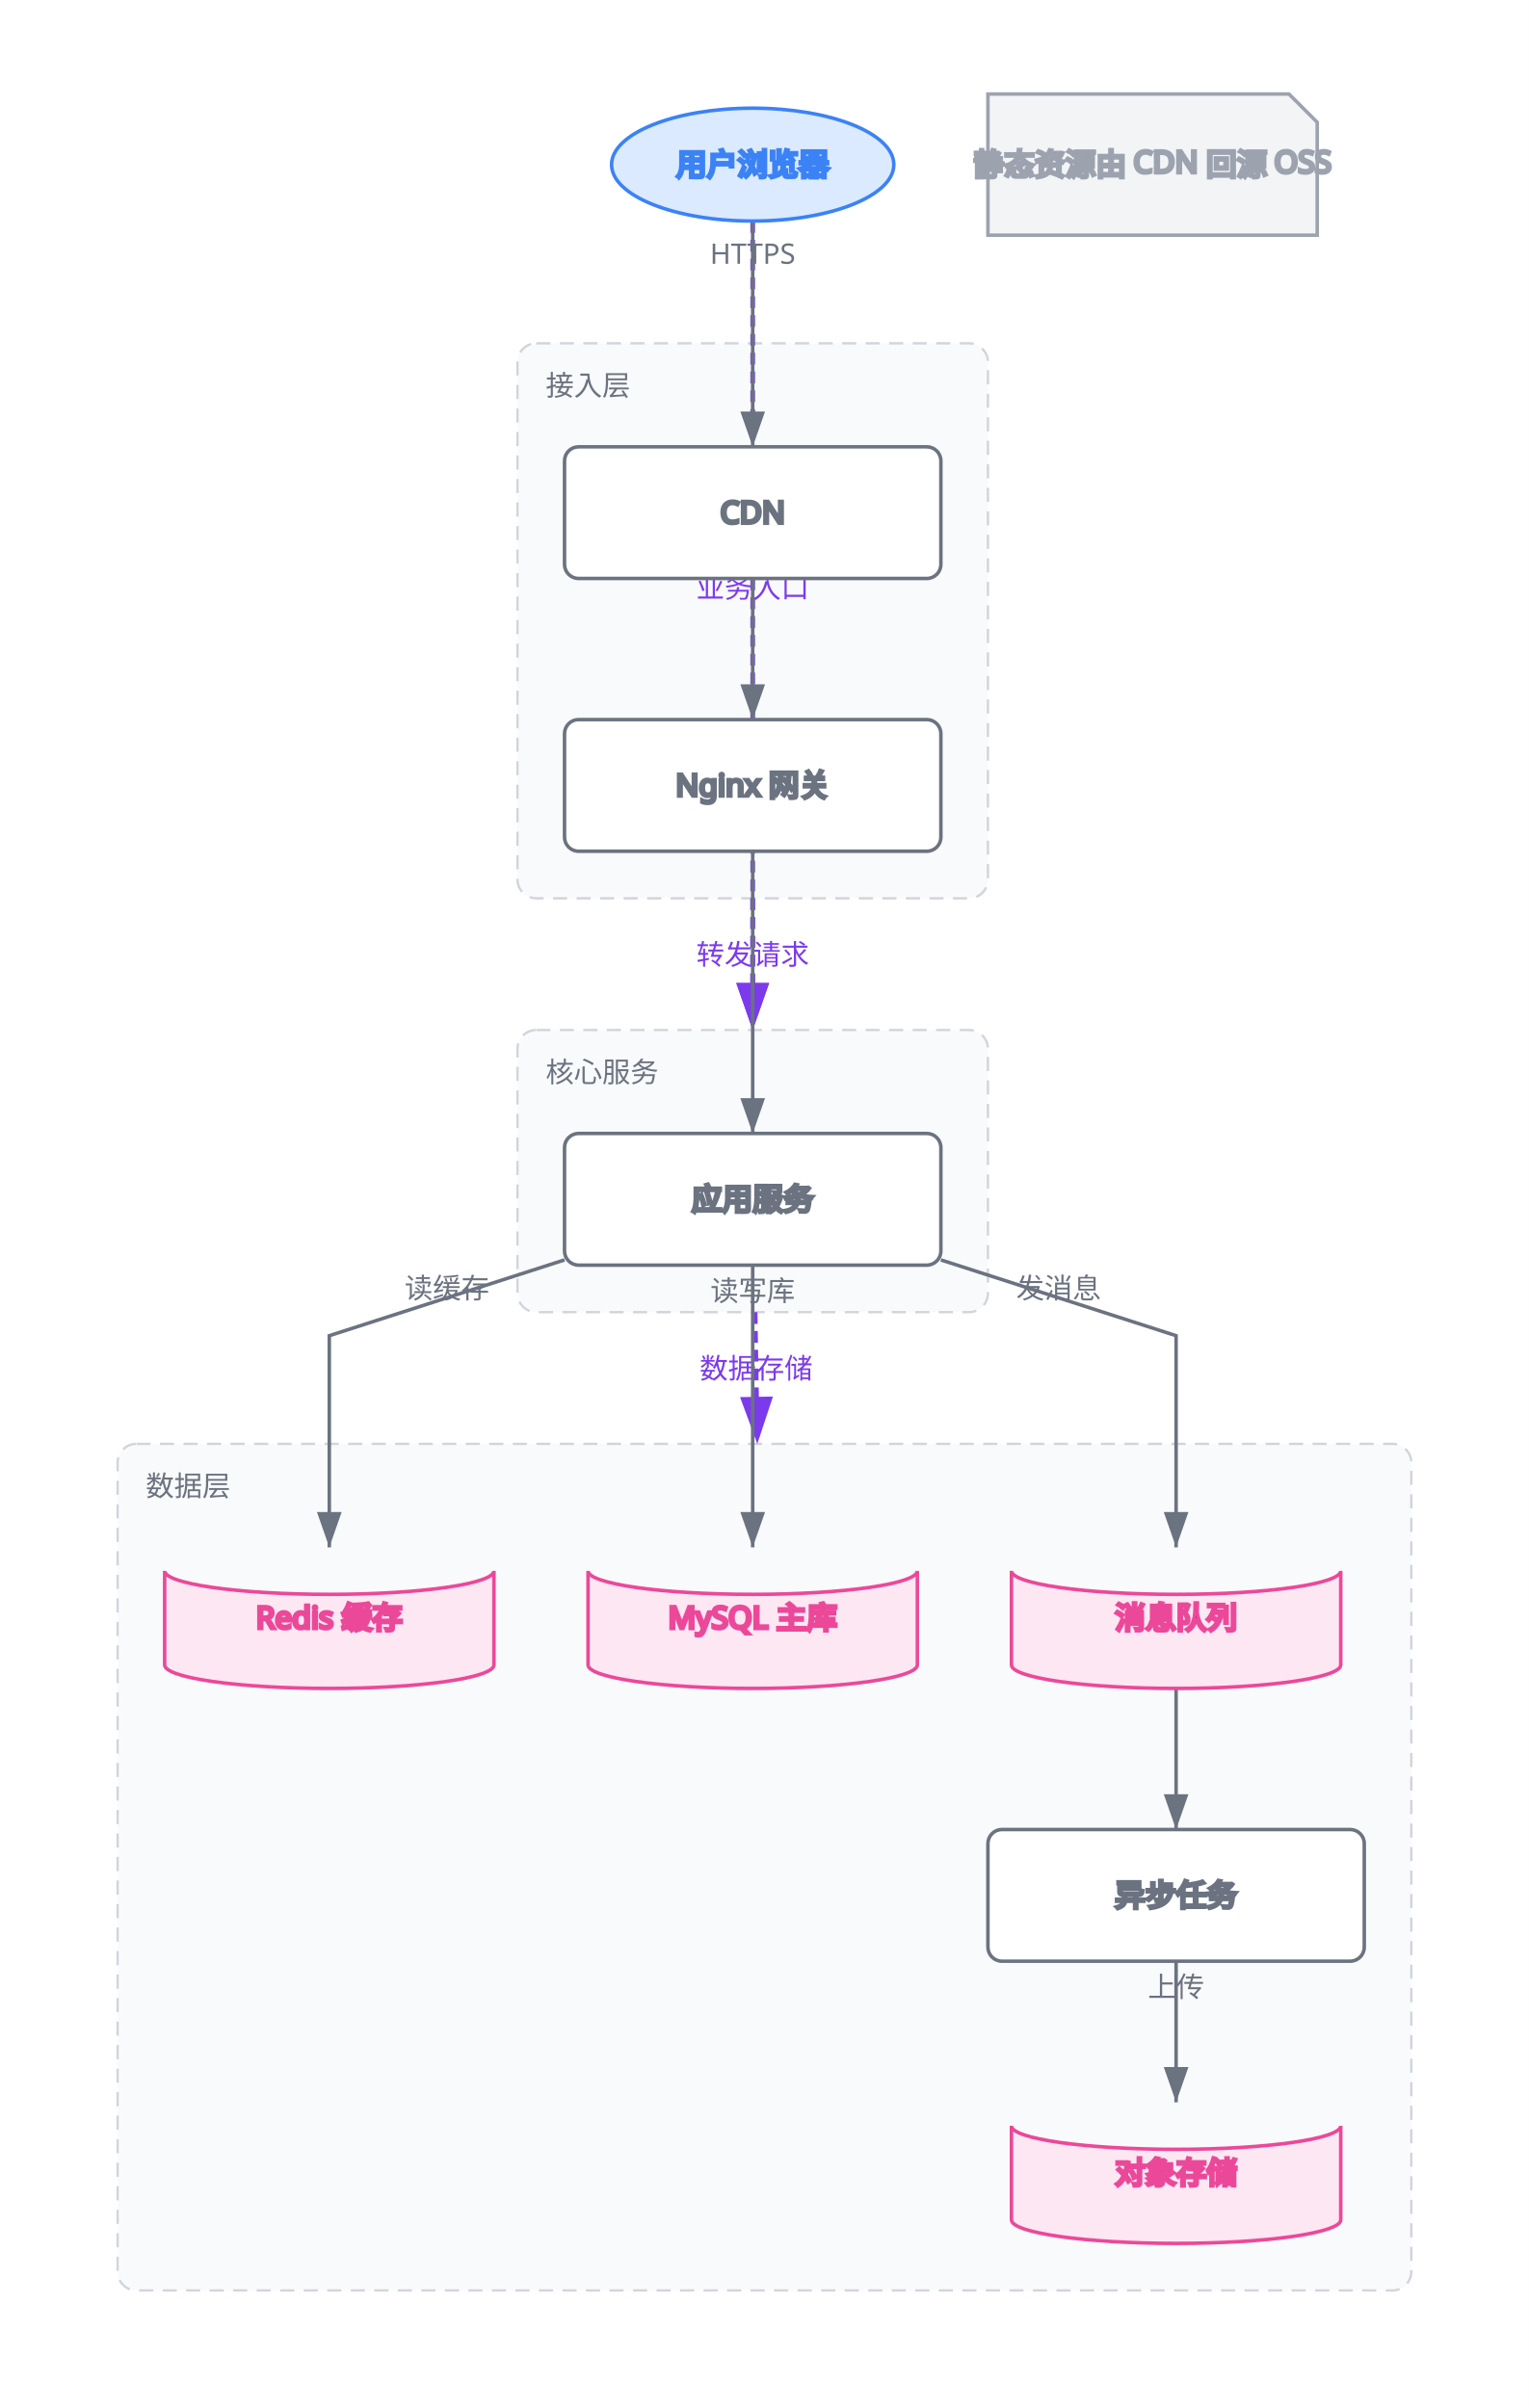
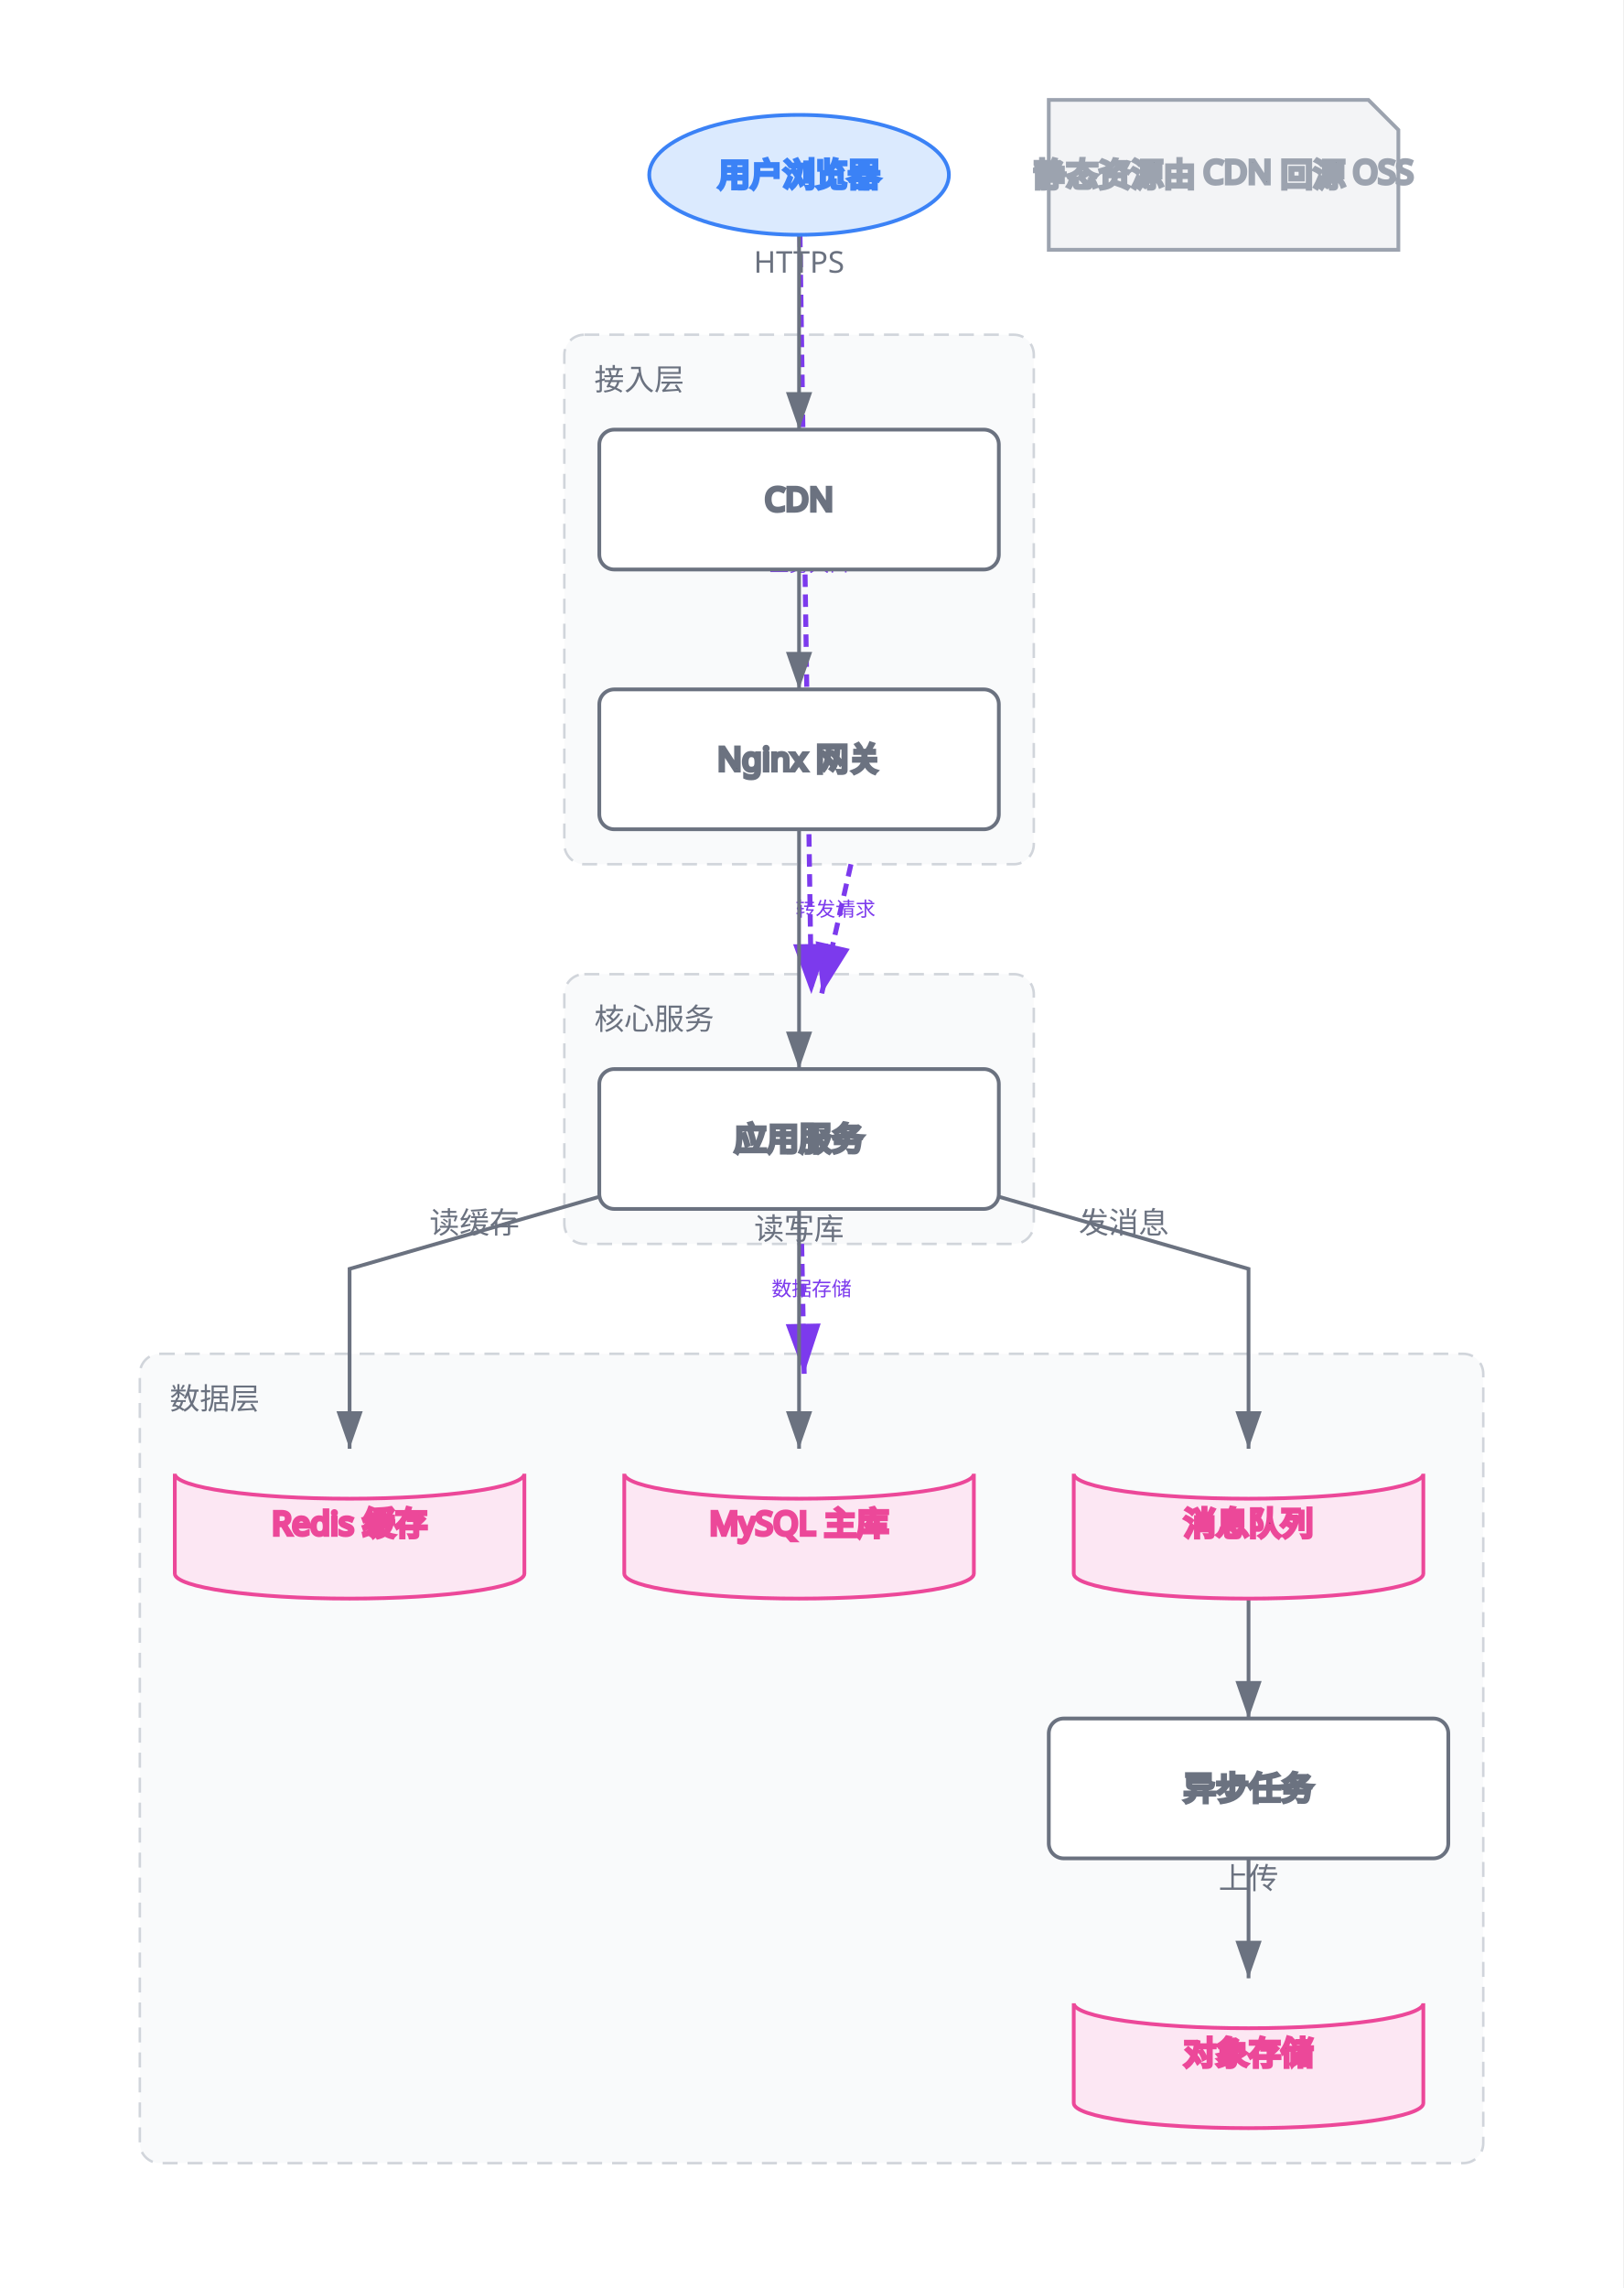
- <svg xmlns="http://www.w3.org/2000/svg" width="650" height="1024" viewBox="0 0 650 1024">
+ <svg xmlns="http://www.w3.org/2000/svg" width="650" height="916" viewBox="0 0 650 916">
  <defs>
    <marker id="arrowhead" markerWidth="10" markerHeight="7" refX="10" refY="3.5" orient="auto">
      <polygon points="0 0, 10 3.5, 0 7" fill="#6b7280" />
    </marker>
    <marker id="arrowhead-purple" markerWidth="10" markerHeight="7" refX="10" refY="3.5" orient="auto">
      <polygon points="0 0, 10 3.5, 0 7" fill="#7c3aed" />
    </marker>
  </defs>
-   <rect x="0" y="0" width="650" height="1024" fill="#ffffff" />
+   <rect x="0" y="0" width="650" height="916" fill="#ffffff" />
  <g class="lgdl-group">
-     <rect x="220" y="146" width="200" height="236" rx="8" fill="#f9fafb" stroke="#d1d5db" stroke-dasharray="6 4" />
-     <text x="232" y="164" font-family="'Segoe UI', 'PingFang SC', 'Microsoft YaHei', sans-serif" font-size="12" fill="#6b7280" text-anchor="start" dominant-baseline="middle">接入层</text>
+     <rect x="226" y="134" width="188" height="212" rx="8" fill="#f9fafb" stroke="#d1d5db" stroke-dasharray="6 4" />
+     <text x="238" y="152" font-family="'Segoe UI', 'PingFang SC', 'Microsoft YaHei', sans-serif" font-size="12" fill="#6b7280" text-anchor="start" dominant-baseline="middle">接入层</text>
  </g>
  <g class="lgdl-group">
-     <rect x="220" y="438" width="200" height="120" rx="8" fill="#f9fafb" stroke="#d1d5db" stroke-dasharray="6 4" />
-     <text x="232" y="456" font-family="'Segoe UI', 'PingFang SC', 'Microsoft YaHei', sans-serif" font-size="12" fill="#6b7280" text-anchor="start" dominant-baseline="middle">核心服务</text>
+     <rect x="226" y="390" width="188" height="108" rx="8" fill="#f9fafb" stroke="#d1d5db" stroke-dasharray="6 4" />
+     <text x="238" y="408" font-family="'Segoe UI', 'PingFang SC', 'Microsoft YaHei', sans-serif" font-size="12" fill="#6b7280" text-anchor="start" dominant-baseline="middle">核心服务</text>
  </g>
  <g class="lgdl-group">
-     <rect x="50" y="614" width="550" height="360" rx="8" fill="#f9fafb" stroke="#d1d5db" stroke-dasharray="6 4" />
-     <text x="62" y="632" font-family="'Segoe UI', 'PingFang SC', 'Microsoft YaHei', sans-serif" font-size="12" fill="#6b7280" text-anchor="start" dominant-baseline="middle">数据层</text>
+     <rect x="56" y="542" width="538" height="324" rx="8" fill="#f9fafb" stroke="#d1d5db" stroke-dasharray="6 4" />
+     <text x="68" y="560" font-family="'Segoe UI', 'PingFang SC', 'Microsoft YaHei', sans-serif" font-size="12" fill="#6b7280" text-anchor="start" dominant-baseline="middle">数据层</text>
  </g>
  <g class="lgdl-aggregate-edge">
-     <line x1="320" y1="382" x2="320" y2="438" stroke="#7c3aed" stroke-width="2" stroke-dasharray="5 3" marker-end="url(#arrowhead-purple)" />
-     <text x="320" y="406" font-family="'Segoe UI', 'PingFang SC', 'Microsoft YaHei', sans-serif" font-size="12" fill="#7c3aed" text-anchor="middle" dominant-baseline="middle">转发请求</text>
+     <line x1="340.784" y1="346" x2="329.049" y2="397.851" stroke="#7c3aed" stroke-width="2" stroke-dasharray="5 3" marker-end="url(#arrowhead-purple)" />
+     <text x="334.588" y="364" font-family="'Segoe UI', 'PingFang SC', 'Microsoft YaHei', sans-serif" font-size="8" fill="#7c3aed" text-anchor="middle" dominant-baseline="middle">转发请求</text>
  </g>
  <g class="lgdl-aggregate-edge">
-     <line x1="321.014" y1="558" x2="321.959" y2="614" stroke="#7c3aed" stroke-width="2" stroke-dasharray="5 3" marker-end="url(#arrowhead-purple)" />
-     <text x="321.486" y="582" font-family="'Segoe UI', 'PingFang SC', 'Microsoft YaHei', sans-serif" font-size="12" fill="#7c3aed" text-anchor="middle" dominant-baseline="middle">数据存储</text>
+     <line x1="321.038" y1="498" x2="322.038" y2="549.999" stroke="#7c3aed" stroke-width="2" stroke-dasharray="5 3" marker-end="url(#arrowhead-purple)" />
+     <text x="325.038" y="516" font-family="'Segoe UI', 'PingFang SC', 'Microsoft YaHei', sans-serif" font-size="8" fill="#7c3aed" text-anchor="middle" dominant-baseline="middle">数据存储</text>
  </g>
  <g class="lgdl-aggregate-edge">
-     <line x1="320" y1="70" x2="320" y2="438" stroke="#7c3aed" stroke-width="2" stroke-dasharray="5 3" marker-end="url(#arrowhead-purple)" />
-     <text x="320" y="250" font-family="'Segoe UI', 'PingFang SC', 'Microsoft YaHei', sans-serif" font-size="12" fill="#7c3aed" text-anchor="middle" dominant-baseline="middle">业务入口</text>
+     <line x1="320" y1="70" x2="324.925" y2="397.955" stroke="#7c3aed" stroke-width="2" stroke-dasharray="5 3" marker-end="url(#arrowhead-purple)" />
+     <text x="324" y="226" font-family="'Segoe UI', 'PingFang SC', 'Microsoft YaHei', sans-serif" font-size="8" fill="#7c3aed" text-anchor="middle" dominant-baseline="middle">业务入口</text>
  </g>
  <g class="lgdl-edge">
-     <path d="M 320,94 L 320,130 L 320,160 L 320,190" fill="none" stroke="#6b7280" stroke-width="1.5" marker-end="url(#arrowhead)" />
-     <text x="320" y="108" font-family="'Segoe UI', 'PingFang SC', 'Microsoft YaHei', sans-serif" font-size="12" fill="#6b7280" text-anchor="middle" dominant-baseline="middle">HTTPS</text>
+     <path d="M 320,94 L 320,124 L 320,148 L 320,172" fill="none" stroke="#6b7280" stroke-width="1.5" marker-end="url(#arrowhead)" />
+     <text x="320" y="105" font-family="'Segoe UI', 'PingFang SC', 'Microsoft YaHei', sans-serif" font-size="12" fill="#6b7280" text-anchor="middle" dominant-baseline="middle">HTTPS</text>
  </g>
  <g class="lgdl-edge">
-     <path d="M 320,246 L 320,276 L 320,306" fill="none" stroke="#6b7280" stroke-width="1.5" marker-end="url(#arrowhead)" />
+     <path d="M 320,228 L 320,252 L 320,276" fill="none" stroke="#6b7280" stroke-width="1.5" marker-end="url(#arrowhead)" />
  </g>
  <g class="lgdl-edge">
-     <path d="M 320,362 L 320,392 L 320,422 L 320,452 L 320,482" fill="none" stroke="#6b7280" stroke-width="1.5" marker-end="url(#arrowhead)" />
+     <path d="M 320,332 L 320,356 L 320,380 L 320,404 L 320,428" fill="none" stroke="#6b7280" stroke-width="1.5" marker-end="url(#arrowhead)" />
  </g>
  <g class="lgdl-edge">
-     <path d="M 240,535.778 L 140,568 L 140,598 L 140,628 L 140,658" fill="none" stroke="#6b7280" stroke-width="1.5" marker-end="url(#arrowhead)" />
-     <text x="190" y="547.889" font-family="'Segoe UI', 'PingFang SC', 'Microsoft YaHei', sans-serif" font-size="12" fill="#6b7280" text-anchor="middle" dominant-baseline="middle">读缓存</text>
+     <path d="M 240,479.111 L 140,508 L 140,532 L 140,556 L 140,580" fill="none" stroke="#6b7280" stroke-width="1.5" marker-end="url(#arrowhead)" />
+     <text x="190" y="489.556" font-family="'Segoe UI', 'PingFang SC', 'Microsoft YaHei', sans-serif" font-size="12" fill="#6b7280" text-anchor="middle" dominant-baseline="middle">读缓存</text>
  </g>
  <g class="lgdl-edge">
-     <path d="M 320,538 L 320,568 L 320,598 L 320,628 L 320,658" fill="none" stroke="#6b7280" stroke-width="1.5" marker-end="url(#arrowhead)" />
-     <text x="320" y="549" font-family="'Segoe UI', 'PingFang SC', 'Microsoft YaHei', sans-serif" font-size="12" fill="#6b7280" text-anchor="middle" dominant-baseline="middle">读写库</text>
+     <path d="M 320,484 L 320,508 L 320,532 L 320,556 L 320,580" fill="none" stroke="#6b7280" stroke-width="1.5" marker-end="url(#arrowhead)" />
+     <text x="320" y="492" font-family="'Segoe UI', 'PingFang SC', 'Microsoft YaHei', sans-serif" font-size="12" fill="#6b7280" text-anchor="middle" dominant-baseline="middle">读写库</text>
  </g>
  <g class="lgdl-edge">
-     <path d="M 400,535.778 L 500,568 L 500,598 L 500,628 L 500,658" fill="none" stroke="#6b7280" stroke-width="1.5" marker-end="url(#arrowhead)" />
-     <text x="450" y="547.889" font-family="'Segoe UI', 'PingFang SC', 'Microsoft YaHei', sans-serif" font-size="12" fill="#6b7280" text-anchor="middle" dominant-baseline="middle">发消息</text>
+     <path d="M 400,479.111 L 500,508 L 500,532 L 500,556 L 500,580" fill="none" stroke="#6b7280" stroke-width="1.5" marker-end="url(#arrowhead)" />
+     <text x="450" y="489.556" font-family="'Segoe UI', 'PingFang SC', 'Microsoft YaHei', sans-serif" font-size="12" fill="#6b7280" text-anchor="middle" dominant-baseline="middle">发消息</text>
  </g>
  <g class="lgdl-edge">
-     <path d="M 500,718 L 500,748 L 500,778" fill="none" stroke="#6b7280" stroke-width="1.5" marker-end="url(#arrowhead)" />
+     <path d="M 500,640 L 500,664 L 500,688" fill="none" stroke="#6b7280" stroke-width="1.5" marker-end="url(#arrowhead)" />
  </g>
  <g class="lgdl-edge">
-     <path d="M 500,834 L 500,864 L 500,894" fill="none" stroke="#6b7280" stroke-width="1.5" marker-end="url(#arrowhead)" />
-     <text x="500" y="845" font-family="'Segoe UI', 'PingFang SC', 'Microsoft YaHei', sans-serif" font-size="12" fill="#6b7280" text-anchor="middle" dominant-baseline="middle">上传</text>
+     <path d="M 500,744 L 500,768 L 500,792" fill="none" stroke="#6b7280" stroke-width="1.5" marker-end="url(#arrowhead)" />
+     <text x="500" y="752" font-family="'Segoe UI', 'PingFang SC', 'Microsoft YaHei', sans-serif" font-size="12" fill="#6b7280" text-anchor="middle" dominant-baseline="middle">上传</text>
  </g>
  <g class="lgdl-node" fill="#dbeafe" stroke="#3b82f6" stroke-width="1.5">
    <rect x="260" y="46" width="120" height="48" rx="60" ry="60" />
    <text x="320" y="70" font-family="'Segoe UI', 'PingFang SC', 'Microsoft YaHei', sans-serif" font-size="13" fill="#1f2937" text-anchor="middle" dominant-baseline="middle">用户浏览器</text>
  </g>
  <g class="lgdl-node" fill="#ffffff" stroke="#6b7280" stroke-width="1.5">
-     <rect x="240" y="190" width="160" height="56" rx="6" ry="6" />
-     <text x="320" y="218" font-family="'Segoe UI', 'PingFang SC', 'Microsoft YaHei', sans-serif" font-size="13" fill="#1f2937" text-anchor="middle" dominant-baseline="middle">CDN</text>
+     <rect x="240" y="172" width="160" height="56" rx="6" ry="6" />
+     <text x="320" y="200" font-family="'Segoe UI', 'PingFang SC', 'Microsoft YaHei', sans-serif" font-size="13" fill="#1f2937" text-anchor="middle" dominant-baseline="middle">CDN</text>
  </g>
  <g class="lgdl-node" fill="#ffffff" stroke="#6b7280" stroke-width="1.5">
-     <rect x="240" y="306" width="160" height="56" rx="6" ry="6" />
-     <text x="320" y="334" font-family="'Segoe UI', 'PingFang SC', 'Microsoft YaHei', sans-serif" font-size="13" fill="#1f2937" text-anchor="middle" dominant-baseline="middle">Nginx 网关</text>
+     <rect x="240" y="276" width="160" height="56" rx="6" ry="6" />
+     <text x="320" y="304" font-family="'Segoe UI', 'PingFang SC', 'Microsoft YaHei', sans-serif" font-size="13" fill="#1f2937" text-anchor="middle" dominant-baseline="middle">Nginx 网关</text>
  </g>
  <g class="lgdl-node" fill="#ffffff" stroke="#6b7280" stroke-width="1.5">
-     <rect x="240" y="482" width="160" height="56" rx="6" ry="6" />
-     <text x="320" y="510" font-family="'Segoe UI', 'PingFang SC', 'Microsoft YaHei', sans-serif" font-size="13" fill="#1f2937" text-anchor="middle" dominant-baseline="middle">应用服务</text>
+     <rect x="240" y="428" width="160" height="56" rx="6" ry="6" />
+     <text x="320" y="456" font-family="'Segoe UI', 'PingFang SC', 'Microsoft YaHei', sans-serif" font-size="13" fill="#1f2937" text-anchor="middle" dominant-baseline="middle">应用服务</text>
  </g>
  <g class="lgdl-node" fill="#fce7f3" stroke="#ec4899" stroke-width="1.5">
-     <path d="M 70,668 L 70,708 A 70,10 0 0 0 210,708 L 210,668 A 70,10 0 0 1 70,668 Z" />
-     <text x="140" y="688" font-family="'Segoe UI', 'PingFang SC', 'Microsoft YaHei', sans-serif" font-size="13" fill="#1f2937" text-anchor="middle" dominant-baseline="middle">Redis 缓存</text>
+     <path d="M 70,590 L 70,630 A 70,10 0 0 0 210,630 L 210,590 A 70,10 0 0 1 70,590 Z" />
+     <text x="140" y="610" font-family="'Segoe UI', 'PingFang SC', 'Microsoft YaHei', sans-serif" font-size="13" fill="#1f2937" text-anchor="middle" dominant-baseline="middle">Redis 缓存</text>
  </g>
  <g class="lgdl-node" fill="#fce7f3" stroke="#ec4899" stroke-width="1.5">
-     <path d="M 250,668 L 250,708 A 70,10 0 0 0 390,708 L 390,668 A 70,10 0 0 1 250,668 Z" />
-     <text x="320" y="688" font-family="'Segoe UI', 'PingFang SC', 'Microsoft YaHei', sans-serif" font-size="13" fill="#1f2937" text-anchor="middle" dominant-baseline="middle">MySQL 主库</text>
+     <path d="M 250,590 L 250,630 A 70,10 0 0 0 390,630 L 390,590 A 70,10 0 0 1 250,590 Z" />
+     <text x="320" y="610" font-family="'Segoe UI', 'PingFang SC', 'Microsoft YaHei', sans-serif" font-size="13" fill="#1f2937" text-anchor="middle" dominant-baseline="middle">MySQL 主库</text>
  </g>
  <g class="lgdl-node" fill="#fce7f3" stroke="#ec4899" stroke-width="1.5">
-     <path d="M 430,668 L 430,708 A 70,10 0 0 0 570,708 L 570,668 A 70,10 0 0 1 430,668 Z" />
-     <text x="500" y="688" font-family="'Segoe UI', 'PingFang SC', 'Microsoft YaHei', sans-serif" font-size="13" fill="#1f2937" text-anchor="middle" dominant-baseline="middle">消息队列</text>
+     <path d="M 430,590 L 430,630 A 70,10 0 0 0 570,630 L 570,590 A 70,10 0 0 1 430,590 Z" />
+     <text x="500" y="610" font-family="'Segoe UI', 'PingFang SC', 'Microsoft YaHei', sans-serif" font-size="13" fill="#1f2937" text-anchor="middle" dominant-baseline="middle">消息队列</text>
  </g>
  <g class="lgdl-node" fill="#ffffff" stroke="#6b7280" stroke-width="1.5">
-     <rect x="420" y="778" width="160" height="56" rx="6" ry="6" />
-     <text x="500" y="806" font-family="'Segoe UI', 'PingFang SC', 'Microsoft YaHei', sans-serif" font-size="13" fill="#1f2937" text-anchor="middle" dominant-baseline="middle">异步任务</text>
+     <rect x="420" y="688" width="160" height="56" rx="6" ry="6" />
+     <text x="500" y="716" font-family="'Segoe UI', 'PingFang SC', 'Microsoft YaHei', sans-serif" font-size="13" fill="#1f2937" text-anchor="middle" dominant-baseline="middle">异步任务</text>
  </g>
  <g class="lgdl-node" fill="#fce7f3" stroke="#ec4899" stroke-width="1.5">
-     <path d="M 430,904 L 430,944 A 70,10 0 0 0 570,944 L 570,904 A 70,10 0 0 1 430,904 Z" />
-     <text x="500" y="924" font-family="'Segoe UI', 'PingFang SC', 'Microsoft YaHei', sans-serif" font-size="13" fill="#1f2937" text-anchor="middle" dominant-baseline="middle">对象存储</text>
+     <path d="M 430,802 L 430,842 A 70,10 0 0 0 570,842 L 570,802 A 70,10 0 0 1 430,802 Z" />
+     <text x="500" y="822" font-family="'Segoe UI', 'PingFang SC', 'Microsoft YaHei', sans-serif" font-size="13" fill="#1f2937" text-anchor="middle" dominant-baseline="middle">对象存储</text>
  </g>
  <g class="lgdl-node" fill="#f3f4f6" stroke="#9ca3af" stroke-width="1.5">
    <path d="M 420,40 L 548,40 L 560,52 L 560,100 L 420,100 Z" />
    <text x="490" y="70" font-family="'Segoe UI', 'PingFang SC', 'Microsoft YaHei', sans-serif" font-size="13" fill="#1f2937" text-anchor="middle" dominant-baseline="middle">静态资源由 CDN 回源 OSS</text>
  </g>
</svg>
